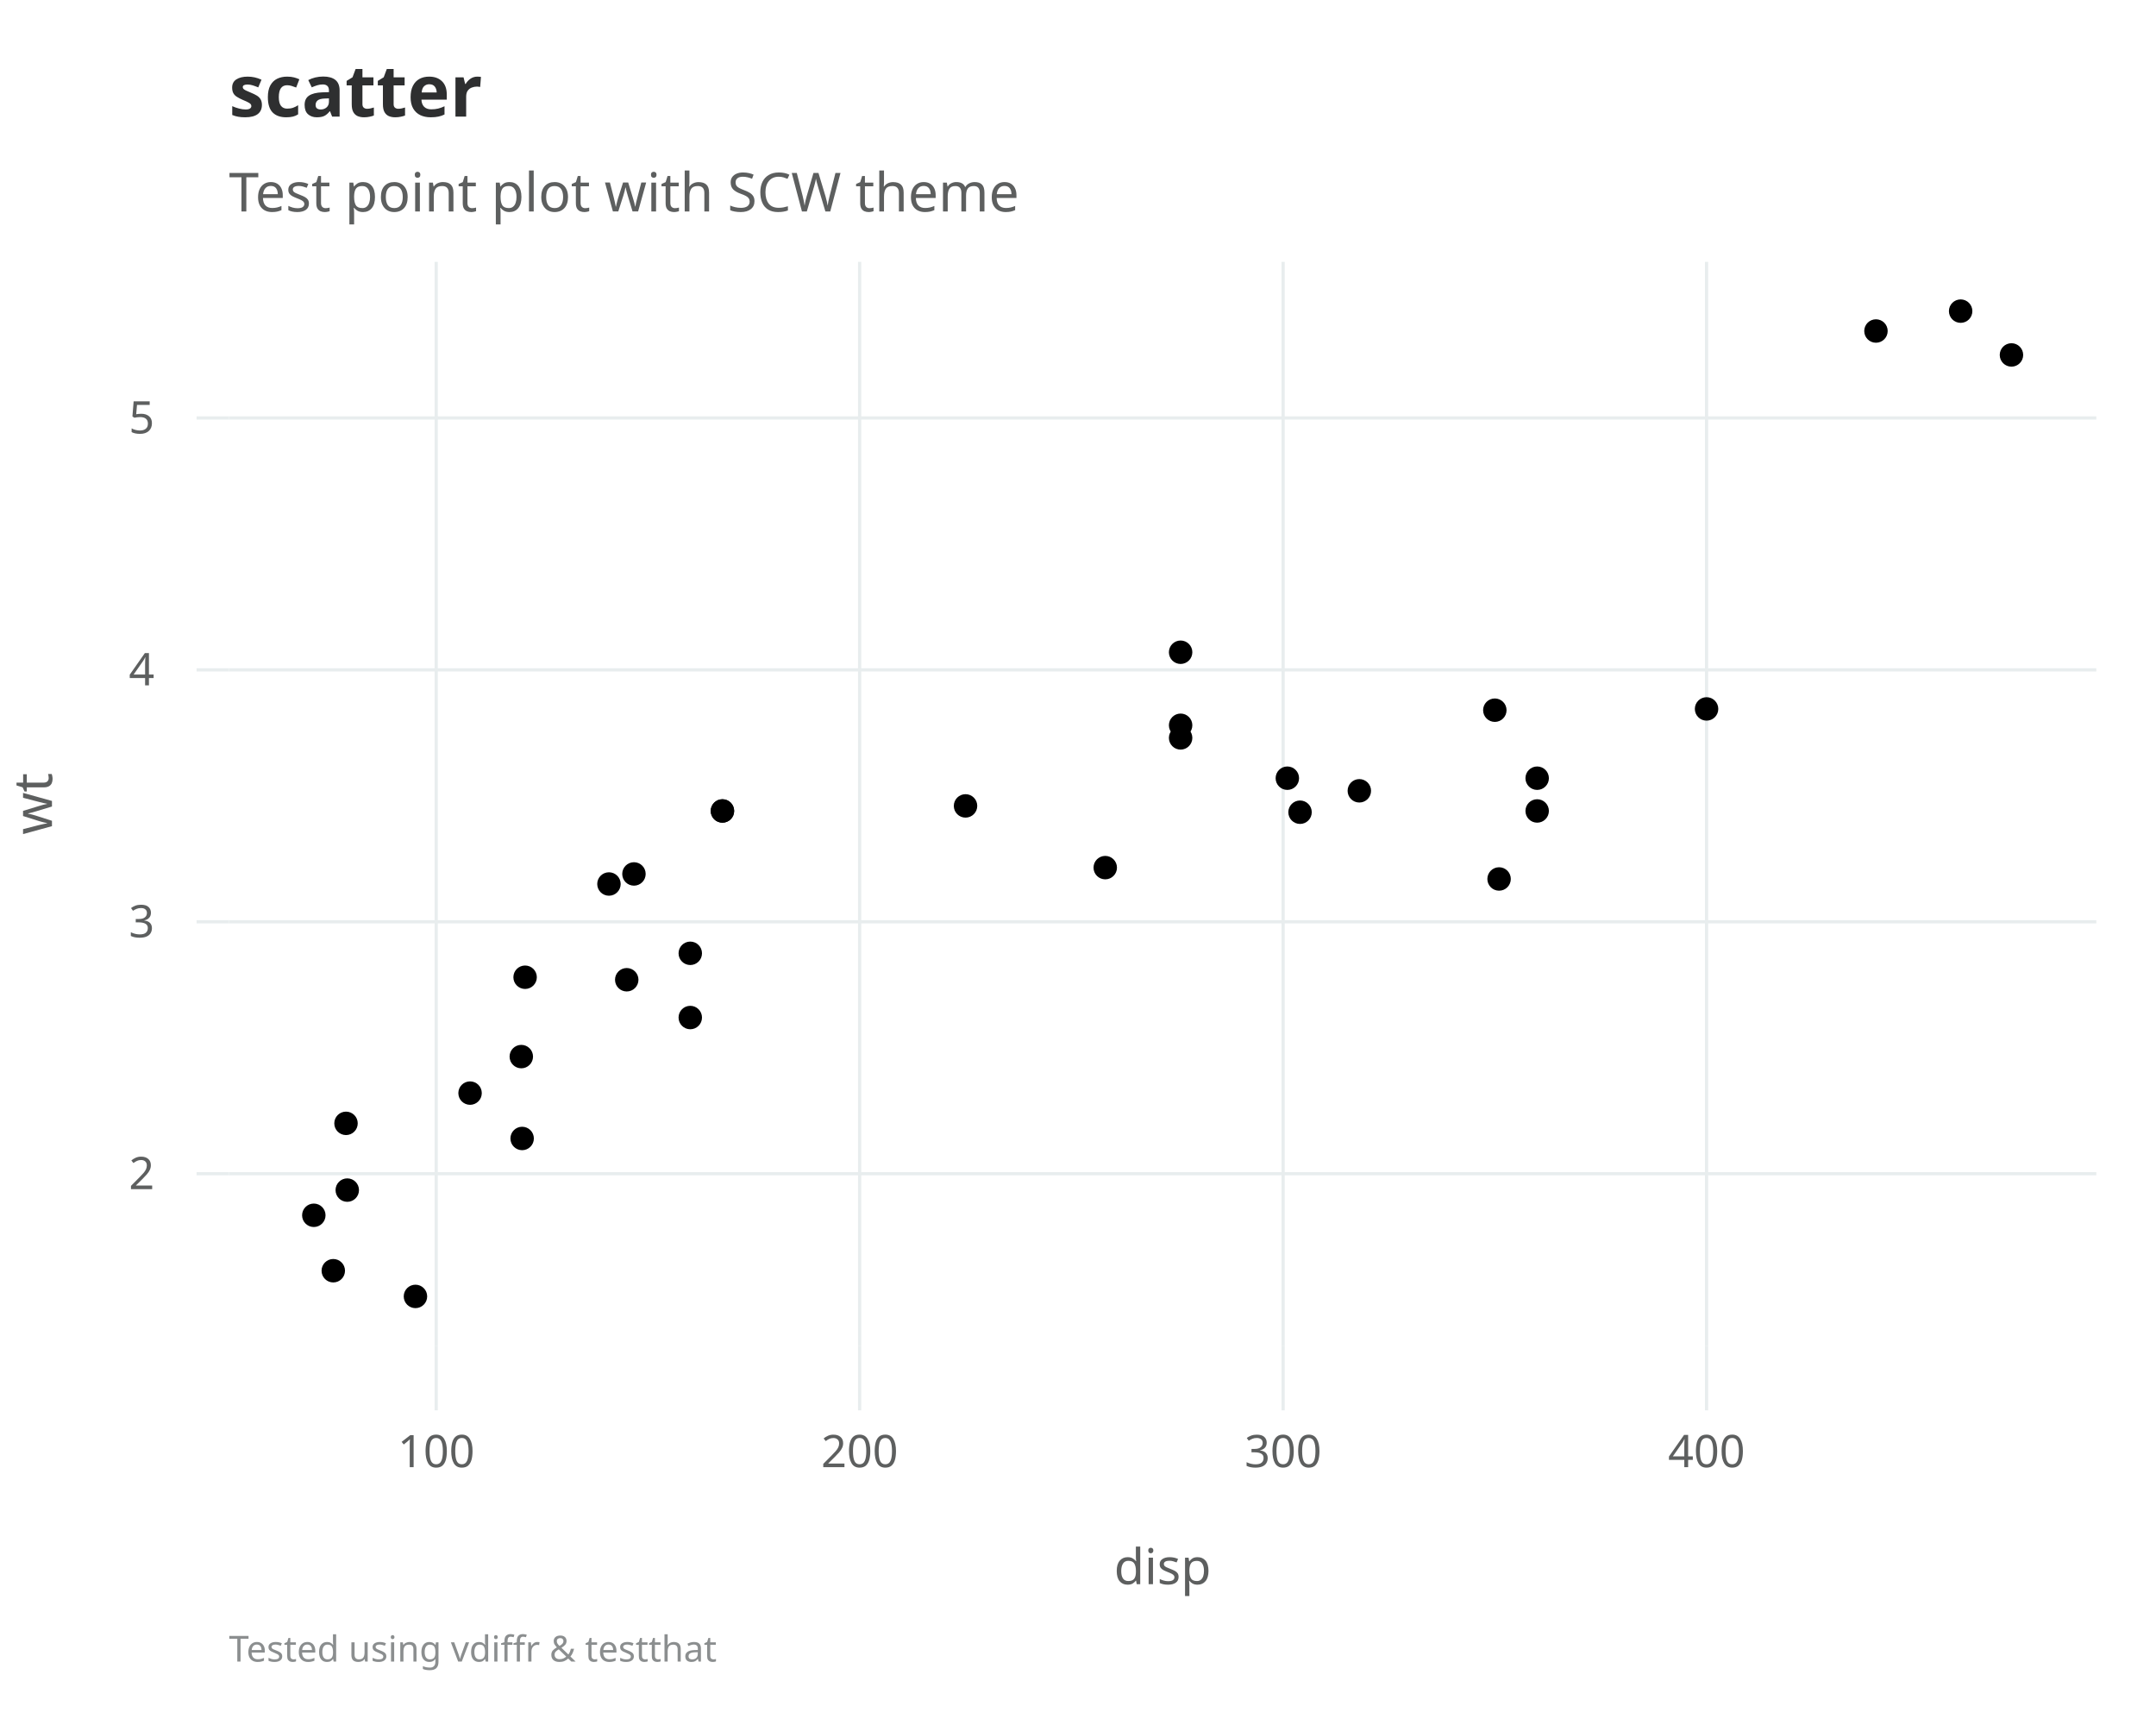
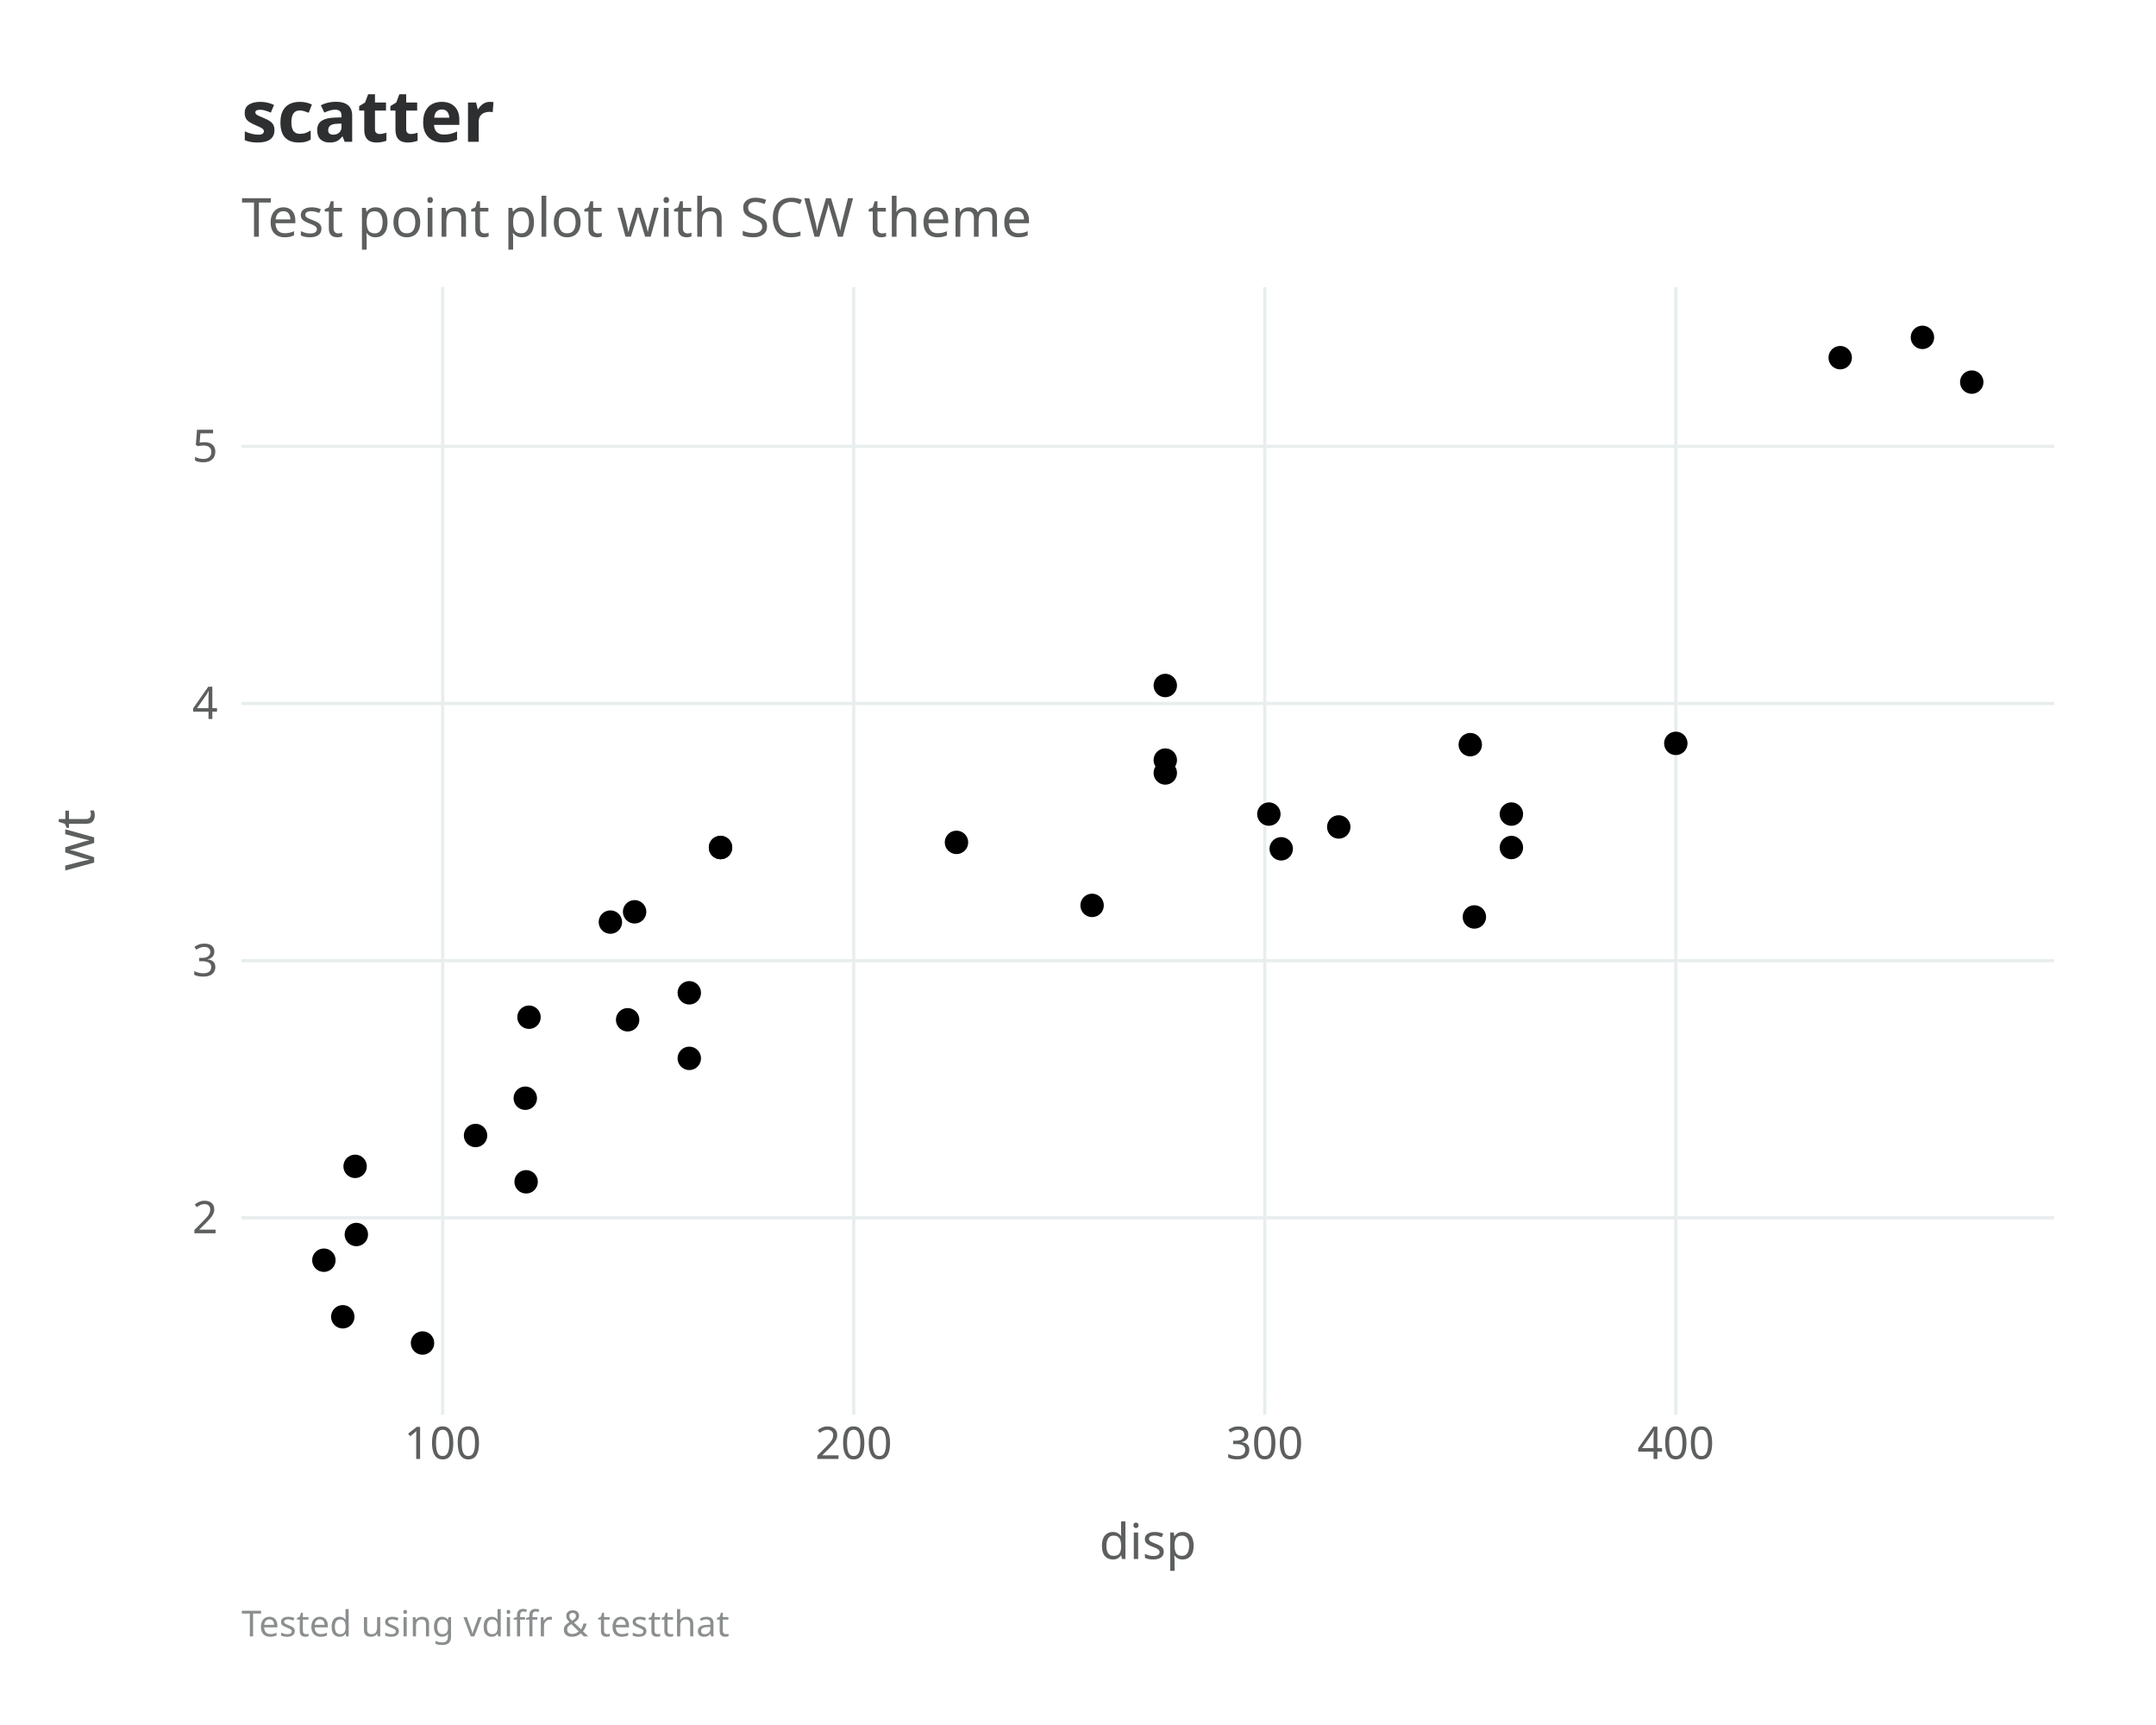
<svg xmlns="http://www.w3.org/2000/svg" class="svglite" data-engine-version="2.0" width="720.00pt" height="576.00pt" viewBox="0 0 720.00 576.00">
  <defs>
    <style type="text/css">
    .svglite line, .svglite polyline, .svglite polygon, .svglite path, .svglite rect, .svglite circle {
      fill: none;
      stroke: #000000;
      stroke-linecap: round;
      stroke-linejoin: round;
      stroke-miterlimit: 10.00;
    }
  </style>
  </defs>
  <rect width="100%" height="100%" style="stroke: none; fill: #FFFFFF;" />
  <defs>
    <clipPath id="cpMC4wMHw3MjAuMDB8MC4wMHw1NzYuMDA=">
      <rect x="0.00" y="0.00" width="720.00" height="576.00" />
    </clipPath>
  </defs>
  <g clip-path="url(#cpMC4wMHw3MjAuMDB8MC4wMHw1NzYuMDA=)">
-     <rect x="0.00" y="0.00" width="720.00" height="576.00" style="stroke-width: 1.45; stroke: #FFFFFF; fill: #FFFFFF;" />
+     <rect x="0" y="0.00" width="720.00" height="576.00" style="stroke-width: 1.45; stroke: #FFFFFF; fill: #FFFFFF;" />
  </g>
  <defs>
-     <clipPath id="cpNzYuNDV8NzAwLjA3fDg3LjQ0fDQ0OS4zNA==">
-       <rect x="76.45" y="87.44" width="623.62" height="361.90" />
+     <clipPath id="cpODAuNjR8Njg1Ljk4fDk1Ljg2fDQ2NS4yNA==">
+       <rect x="80.64" y="95.86" width="605.34" height="369.38" />
    </clipPath>
  </defs>
-   <g clip-path="url(#cpNzYuNDV8NzAwLjA3fDg3LjQ0fDQ0OS4zNA==)">
-     <polyline points="76.45,391.92 700.07,391.92 " style="stroke-width: 1.07; stroke: #E8EDEE; stroke-linecap: butt;" />
-     <polyline points="76.45,307.80 700.07,307.80 " style="stroke-width: 1.07; stroke: #E8EDEE; stroke-linecap: butt;" />
-     <polyline points="76.45,223.68 700.07,223.68 " style="stroke-width: 1.07; stroke: #E8EDEE; stroke-linecap: butt;" />
-     <polyline points="76.45,139.56 700.07,139.56 " style="stroke-width: 1.07; stroke: #E8EDEE; stroke-linecap: butt;" />
-     <polyline points="145.67,449.34 145.67,87.44 " style="stroke-width: 1.07; stroke: #E8EDEE; stroke-linecap: butt;" />
-     <polyline points="287.08,449.34 287.08,87.44 " style="stroke-width: 1.07; stroke: #E8EDEE; stroke-linecap: butt;" />
-     <polyline points="428.50,449.34 428.50,87.44 " style="stroke-width: 1.07; stroke: #E8EDEE; stroke-linecap: butt;" />
-     <polyline points="569.91,449.34 569.91,87.44 " style="stroke-width: 1.07; stroke: #E8EDEE; stroke-linecap: butt;" />
-     <circle cx="230.52" cy="339.77" r="3.56" style="stroke-width: 0.71; fill: #000000;" />
-     <circle cx="230.52" cy="318.32" r="3.56" style="stroke-width: 0.71; fill: #000000;" />
-     <circle cx="156.98" cy="365.00" r="3.56" style="stroke-width: 0.71; fill: #000000;" />
-     <circle cx="369.10" cy="289.71" r="3.56" style="stroke-width: 0.71; fill: #000000;" />
-     <circle cx="513.34" cy="270.79" r="3.56" style="stroke-width: 0.71; fill: #000000;" />
-     <circle cx="322.44" cy="269.10" r="3.56" style="stroke-width: 0.71; fill: #000000;" />
-     <circle cx="513.34" cy="259.85" r="3.56" style="stroke-width: 0.71; fill: #000000;" />
-     <circle cx="211.71" cy="291.82" r="3.56" style="stroke-width: 0.71; fill: #000000;" />
-     <circle cx="203.36" cy="295.18" r="3.56" style="stroke-width: 0.71; fill: #000000;" />
-     <circle cx="241.26" cy="270.79" r="3.56" style="stroke-width: 0.71; fill: #000000;" />
-     <circle cx="241.26" cy="270.79" r="3.56" style="stroke-width: 0.71; fill: #000000;" />
-     <circle cx="394.27" cy="217.79" r="3.56" style="stroke-width: 0.71; fill: #000000;" />
-     <circle cx="394.27" cy="246.39" r="3.56" style="stroke-width: 0.71; fill: #000000;" />
-     <circle cx="394.27" cy="242.18" r="3.56" style="stroke-width: 0.71; fill: #000000;" />
-     <circle cx="671.73" cy="118.52" r="3.56" style="stroke-width: 0.71; fill: #000000;" />
-     <circle cx="654.76" cy="103.89" r="3.56" style="stroke-width: 0.71; fill: #000000;" />
-     <circle cx="626.48" cy="110.53" r="3.56" style="stroke-width: 0.71; fill: #000000;" />
-     <circle cx="115.55" cy="375.10" r="3.56" style="stroke-width: 0.71; fill: #000000;" />
-     <circle cx="111.30" cy="424.31" r="3.56" style="stroke-width: 0.71; fill: #000000;" />
-     <circle cx="104.80" cy="405.80" r="3.56" style="stroke-width: 0.71; fill: #000000;" />
-     <circle cx="174.09" cy="352.81" r="3.56" style="stroke-width: 0.71; fill: #000000;" />
-     <circle cx="453.95" cy="264.06" r="3.56" style="stroke-width: 0.71; fill: #000000;" />
-     <circle cx="434.15" cy="271.21" r="3.56" style="stroke-width: 0.71; fill: #000000;" />
-     <circle cx="499.20" cy="237.14" r="3.56" style="stroke-width: 0.71; fill: #000000;" />
-     <circle cx="569.91" cy="236.72" r="3.56" style="stroke-width: 0.71; fill: #000000;" />
-     <circle cx="115.97" cy="397.39" r="3.56" style="stroke-width: 0.71; fill: #000000;" />
-     <circle cx="174.37" cy="380.15" r="3.56" style="stroke-width: 0.71; fill: #000000;" />
-     <circle cx="138.74" cy="432.89" r="3.56" style="stroke-width: 0.71; fill: #000000;" />
-     <circle cx="500.62" cy="293.50" r="3.56" style="stroke-width: 0.71; fill: #000000;" />
-     <circle cx="209.30" cy="327.15" r="3.56" style="stroke-width: 0.71; fill: #000000;" />
-     <circle cx="429.91" cy="259.85" r="3.56" style="stroke-width: 0.71; fill: #000000;" />
-     <circle cx="175.36" cy="326.31" r="3.56" style="stroke-width: 0.71; fill: #000000;" />
+   <g clip-path="url(#cpODAuNjR8Njg1Ljk4fDk1Ljg2fDQ2NS4yNA==)">
+     <polyline points="80.64,406.64 685.98,406.64 " style="stroke-width: 1.07; stroke: #E8EDEE; stroke-linecap: butt;" />
+     <polyline points="80.64,320.78 685.98,320.78 " style="stroke-width: 1.07; stroke: #E8EDEE; stroke-linecap: butt;" />
+     <polyline points="80.64,234.91 685.98,234.91 " style="stroke-width: 1.07; stroke: #E8EDEE; stroke-linecap: butt;" />
+     <polyline points="80.64,149.05 685.98,149.05 " style="stroke-width: 1.07; stroke: #E8EDEE; stroke-linecap: butt;" />
+     <polyline points="147.83,465.24 147.83,95.86 " style="stroke-width: 1.07; stroke: #E8EDEE; stroke-linecap: butt;" />
+     <polyline points="285.10,465.24 285.10,95.86 " style="stroke-width: 1.07; stroke: #E8EDEE; stroke-linecap: butt;" />
+     <polyline points="422.37,465.24 422.37,95.86 " style="stroke-width: 1.07; stroke: #E8EDEE; stroke-linecap: butt;" />
+     <polyline points="559.64,465.24 559.64,95.86 " style="stroke-width: 1.07; stroke: #E8EDEE; stroke-linecap: butt;" />
+     <circle cx="230.19" cy="353.40" r="3.56" style="stroke-width: 0.71; fill: #000000;" />
+     <circle cx="230.19" cy="331.51" r="3.56" style="stroke-width: 0.71; fill: #000000;" />
+     <circle cx="158.81" cy="379.16" r="3.56" style="stroke-width: 0.71; fill: #000000;" />
+     <circle cx="364.71" cy="302.32" r="3.56" style="stroke-width: 0.71; fill: #000000;" />
+     <circle cx="504.73" cy="283.00" r="3.56" style="stroke-width: 0.71; fill: #000000;" />
+     <circle cx="319.42" cy="281.28" r="3.56" style="stroke-width: 0.71; fill: #000000;" />
+     <circle cx="504.73" cy="271.83" r="3.56" style="stroke-width: 0.71; fill: #000000;" />
+     <circle cx="211.93" cy="304.46" r="3.56" style="stroke-width: 0.71; fill: #000000;" />
+     <circle cx="203.84" cy="307.90" r="3.56" style="stroke-width: 0.71; fill: #000000;" />
+     <circle cx="240.62" cy="283.00" r="3.56" style="stroke-width: 0.71; fill: #000000;" />
+     <circle cx="240.62" cy="283.00" r="3.56" style="stroke-width: 0.71; fill: #000000;" />
+     <circle cx="389.15" cy="228.90" r="3.56" style="stroke-width: 0.71; fill: #000000;" />
+     <circle cx="389.15" cy="258.10" r="3.56" style="stroke-width: 0.71; fill: #000000;" />
+     <circle cx="389.15" cy="253.80" r="3.56" style="stroke-width: 0.71; fill: #000000;" />
+     <circle cx="658.47" cy="127.59" r="3.56" style="stroke-width: 0.71; fill: #000000;" />
+     <circle cx="642.00" cy="112.65" r="3.56" style="stroke-width: 0.71; fill: #000000;" />
+     <circle cx="614.54" cy="119.43" r="3.56" style="stroke-width: 0.71; fill: #000000;" />
+     <circle cx="118.59" cy="389.46" r="3.56" style="stroke-width: 0.71; fill: #000000;" />
+     <circle cx="114.47" cy="439.69" r="3.56" style="stroke-width: 0.71; fill: #000000;" />
+     <circle cx="108.16" cy="420.80" r="3.56" style="stroke-width: 0.71; fill: #000000;" />
+     <circle cx="175.42" cy="366.71" r="3.56" style="stroke-width: 0.71; fill: #000000;" />
+     <circle cx="447.08" cy="276.13" r="3.56" style="stroke-width: 0.71; fill: #000000;" />
+     <circle cx="427.86" cy="283.43" r="3.56" style="stroke-width: 0.71; fill: #000000;" />
+     <circle cx="491.00" cy="248.65" r="3.56" style="stroke-width: 0.71; fill: #000000;" />
+     <circle cx="559.64" cy="248.22" r="3.56" style="stroke-width: 0.71; fill: #000000;" />
+     <circle cx="119.00" cy="412.22" r="3.56" style="stroke-width: 0.71; fill: #000000;" />
+     <circle cx="175.70" cy="394.62" r="3.56" style="stroke-width: 0.71; fill: #000000;" />
+     <circle cx="141.10" cy="448.45" r="3.56" style="stroke-width: 0.71; fill: #000000;" />
+     <circle cx="492.37" cy="306.18" r="3.56" style="stroke-width: 0.71; fill: #000000;" />
+     <circle cx="209.60" cy="340.52" r="3.56" style="stroke-width: 0.71; fill: #000000;" />
+     <circle cx="423.74" cy="271.83" r="3.56" style="stroke-width: 0.71; fill: #000000;" />
+     <circle cx="176.66" cy="339.66" r="3.56" style="stroke-width: 0.71; fill: #000000;" />
  </g>
  <g clip-path="url(#cpMC4wMHw3MjAuMDB8MC4wMHw1NzYuMDA=)">
-     <text x="47.31" y="397.08" text-anchor="middle" style="font-size: 15.00px; fill: #5D5F5F; font-family: sans;" textLength="8.34px" lengthAdjust="spacingAndGlyphs">2</text>
-     <text x="47.31" y="312.96" text-anchor="middle" style="font-size: 15.00px; fill: #5D5F5F; font-family: sans;" textLength="8.34px" lengthAdjust="spacingAndGlyphs">3</text>
-     <text x="47.31" y="228.84" text-anchor="middle" style="font-size: 15.00px; fill: #5D5F5F; font-family: sans;" textLength="8.34px" lengthAdjust="spacingAndGlyphs">4</text>
-     <text x="47.31" y="144.72" text-anchor="middle" style="font-size: 15.00px; fill: #5D5F5F; font-family: sans;" textLength="8.34px" lengthAdjust="spacingAndGlyphs">5</text>
-     <polyline points="65.65,391.92 76.45,391.92 " style="stroke-width: 1.07; stroke: #E8EDEE; stroke-linecap: butt;" />
-     <polyline points="65.65,307.80 76.45,307.80 " style="stroke-width: 1.07; stroke: #E8EDEE; stroke-linecap: butt;" />
-     <polyline points="65.65,223.68 76.45,223.68 " style="stroke-width: 1.07; stroke: #E8EDEE; stroke-linecap: butt;" />
-     <polyline points="65.65,139.56 76.45,139.56 " style="stroke-width: 1.07; stroke: #E8EDEE; stroke-linecap: butt;" />
-     <polyline points="145.67,470.94 145.67,449.34 " style="stroke-width: 1.07; stroke: #E8EDEE; stroke-linecap: butt;" />
-     <polyline points="287.08,470.94 287.08,449.34 " style="stroke-width: 1.07; stroke: #E8EDEE; stroke-linecap: butt;" />
-     <polyline points="428.50,470.94 428.50,449.34 " style="stroke-width: 1.07; stroke: #E8EDEE; stroke-linecap: butt;" />
-     <polyline points="569.91,470.94 569.91,449.34 " style="stroke-width: 1.07; stroke: #E8EDEE; stroke-linecap: butt;" />
-     <text x="145.67" y="489.91" text-anchor="middle" style="font-size: 15.00px; fill: #5D5F5F; font-family: sans;" textLength="25.03px" lengthAdjust="spacingAndGlyphs">100</text>
-     <text x="287.08" y="489.91" text-anchor="middle" style="font-size: 15.00px; fill: #5D5F5F; font-family: sans;" textLength="25.03px" lengthAdjust="spacingAndGlyphs">200</text>
-     <text x="428.50" y="489.91" text-anchor="middle" style="font-size: 15.00px; fill: #5D5F5F; font-family: sans;" textLength="25.03px" lengthAdjust="spacingAndGlyphs">300</text>
-     <text x="569.91" y="489.91" text-anchor="middle" style="font-size: 15.00px; fill: #5D5F5F; font-family: sans;" textLength="25.03px" lengthAdjust="spacingAndGlyphs">400</text>
-     <text x="388.26" y="528.98" text-anchor="middle" style="font-size: 16.50px; fill: #5D5F5F; font-family: sans;" textLength="30.27px" lengthAdjust="spacingAndGlyphs">disp</text>
-     <text transform="translate(17.37,268.39) rotate(-90)" text-anchor="middle" style="font-size: 18.00px; fill: #5D5F5F; font-family: sans;" textLength="18.00px" lengthAdjust="spacingAndGlyphs">wt</text>
-     <text x="76.45" y="70.62" style="font-size: 18.00px; fill: #5D5F5F; font-family: sans;" textLength="252.12px" lengthAdjust="spacingAndGlyphs">Test point plot with SCW theme</text>
-     <text x="76.45" y="38.93" style="font-size: 24.00px; font-weight: bold; fill: #2E2F30; font-family: sans;" textLength="72.04px" lengthAdjust="spacingAndGlyphs">scatter</text>
-     <text x="76.45" y="554.83" style="font-size: 12.00px; fill: #8B8E8F; font-family: sans;" textLength="152.09px" lengthAdjust="spacingAndGlyphs">Tested using vdiffr &amp; testthat</text>
+     <text x="68.48" y="411.80" text-anchor="middle" style="font-size: 15.00px; fill: #5D5F5F; font-family: sans;" textLength="8.34px" lengthAdjust="spacingAndGlyphs">2</text>
+     <text x="68.48" y="325.94" text-anchor="middle" style="font-size: 15.00px; fill: #5D5F5F; font-family: sans;" textLength="8.34px" lengthAdjust="spacingAndGlyphs">3</text>
+     <text x="68.48" y="240.08" text-anchor="middle" style="font-size: 15.00px; fill: #5D5F5F; font-family: sans;" textLength="8.34px" lengthAdjust="spacingAndGlyphs">4</text>
+     <text x="68.48" y="154.21" text-anchor="middle" style="font-size: 15.00px; fill: #5D5F5F; font-family: sans;" textLength="8.34px" lengthAdjust="spacingAndGlyphs">5</text>
+     <polyline points="147.83,472.44 147.83,465.24 " style="stroke-width: 1.07; stroke: #E8EDEE; stroke-linecap: butt;" />
+     <polyline points="285.10,472.44 285.10,465.24 " style="stroke-width: 1.07; stroke: #E8EDEE; stroke-linecap: butt;" />
+     <polyline points="422.37,472.44 422.37,465.24 " style="stroke-width: 1.07; stroke: #E8EDEE; stroke-linecap: butt;" />
+     <polyline points="559.64,472.44 559.64,465.24 " style="stroke-width: 1.07; stroke: #E8EDEE; stroke-linecap: butt;" />
+     <text x="147.83" y="487.16" text-anchor="middle" style="font-size: 15.00px; fill: #5D5F5F; font-family: sans;" textLength="25.03px" lengthAdjust="spacingAndGlyphs">100</text>
+     <text x="285.10" y="487.16" text-anchor="middle" style="font-size: 15.00px; fill: #5D5F5F; font-family: sans;" textLength="25.03px" lengthAdjust="spacingAndGlyphs">200</text>
+     <text x="422.37" y="487.16" text-anchor="middle" style="font-size: 15.00px; fill: #5D5F5F; font-family: sans;" textLength="25.03px" lengthAdjust="spacingAndGlyphs">300</text>
+     <text x="559.64" y="487.16" text-anchor="middle" style="font-size: 15.00px; fill: #5D5F5F; font-family: sans;" textLength="25.03px" lengthAdjust="spacingAndGlyphs">400</text>
+     <text x="383.31" y="520.56" text-anchor="middle" style="font-size: 16.50px; fill: #5D5F5F; font-family: sans;" textLength="30.27px" lengthAdjust="spacingAndGlyphs">disp</text>
+     <text transform="translate(31.46,280.55) rotate(-90)" text-anchor="middle" style="font-size: 18.00px; fill: #5D5F5F; font-family: sans;" textLength="18.00px" lengthAdjust="spacingAndGlyphs">wt</text>
+     <text x="80.64" y="79.05" style="font-size: 18.00px; fill: #5D5F5F; font-family: sans;" textLength="252.12px" lengthAdjust="spacingAndGlyphs">Test point plot with SCW theme</text>
+     <text x="80.64" y="47.35" style="font-size: 24.00px; font-weight: bold; fill: #2E2F30; font-family: sans;" textLength="72.04px" lengthAdjust="spacingAndGlyphs">scatter</text>
+     <text x="80.64" y="546.41" style="font-size: 12.00px; fill: #8B8E8F; font-family: sans;" textLength="152.09px" lengthAdjust="spacingAndGlyphs">Tested using vdiffr &amp; testthat</text>
  </g>
</svg>
